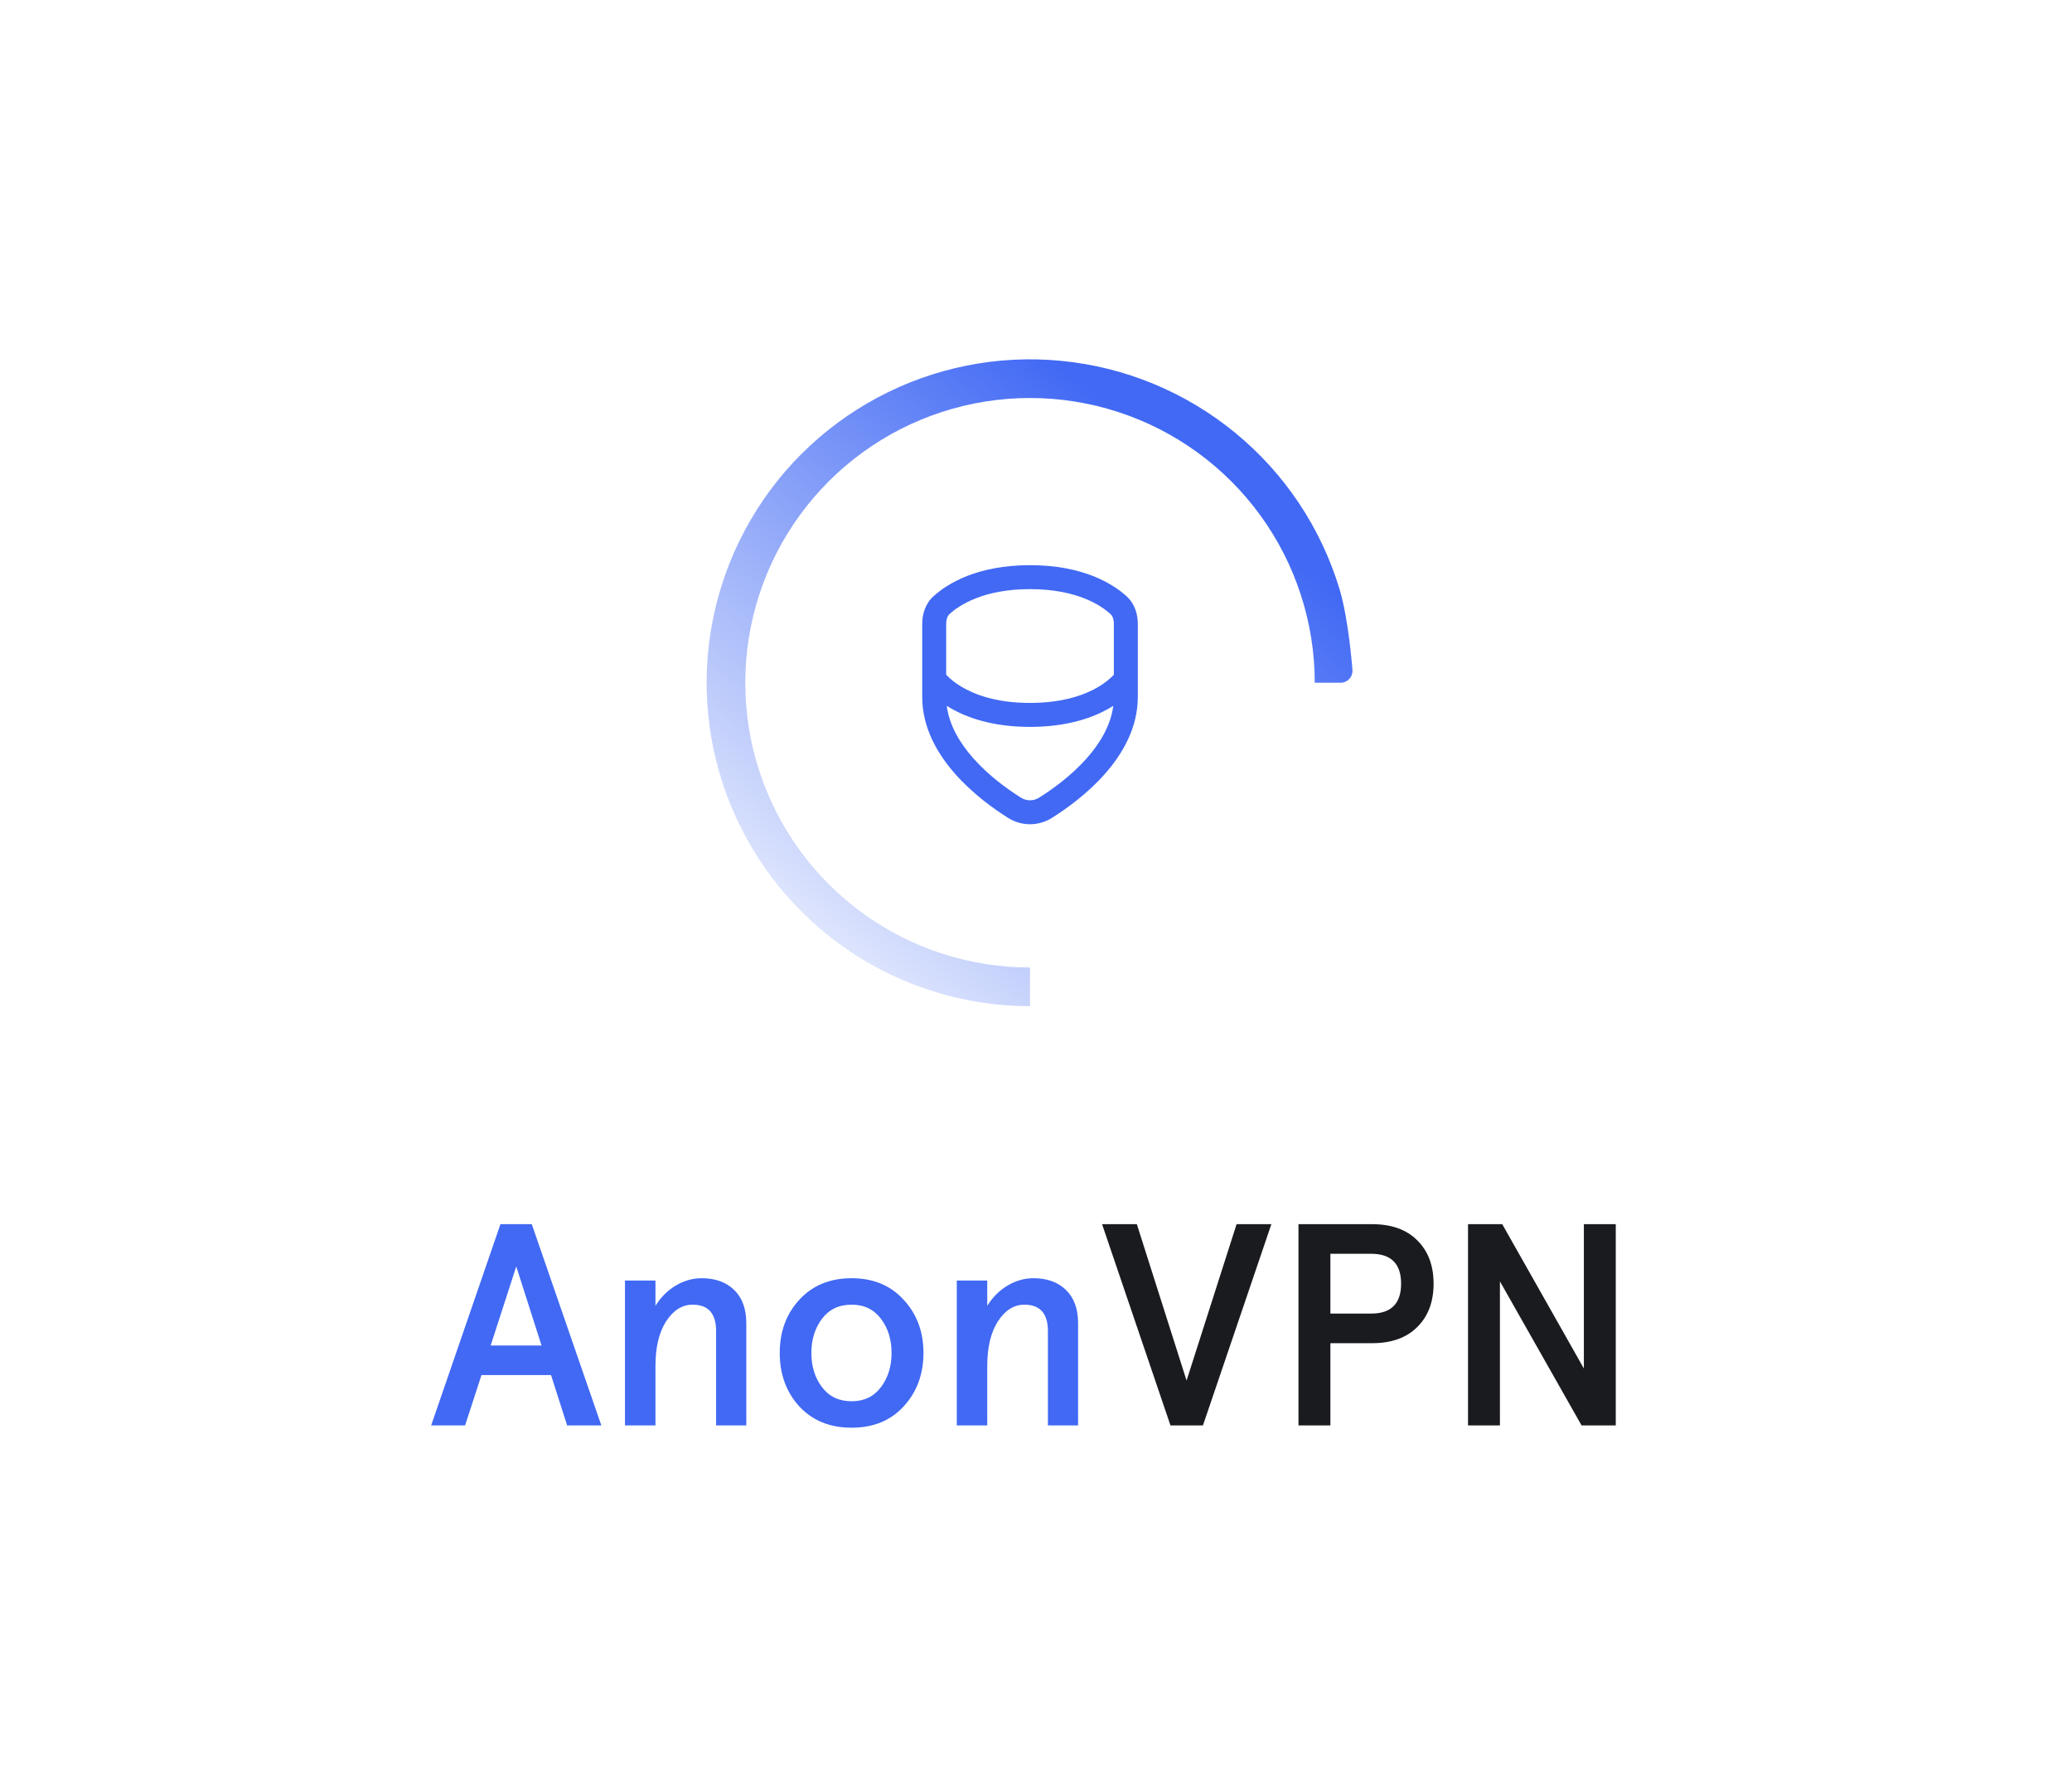
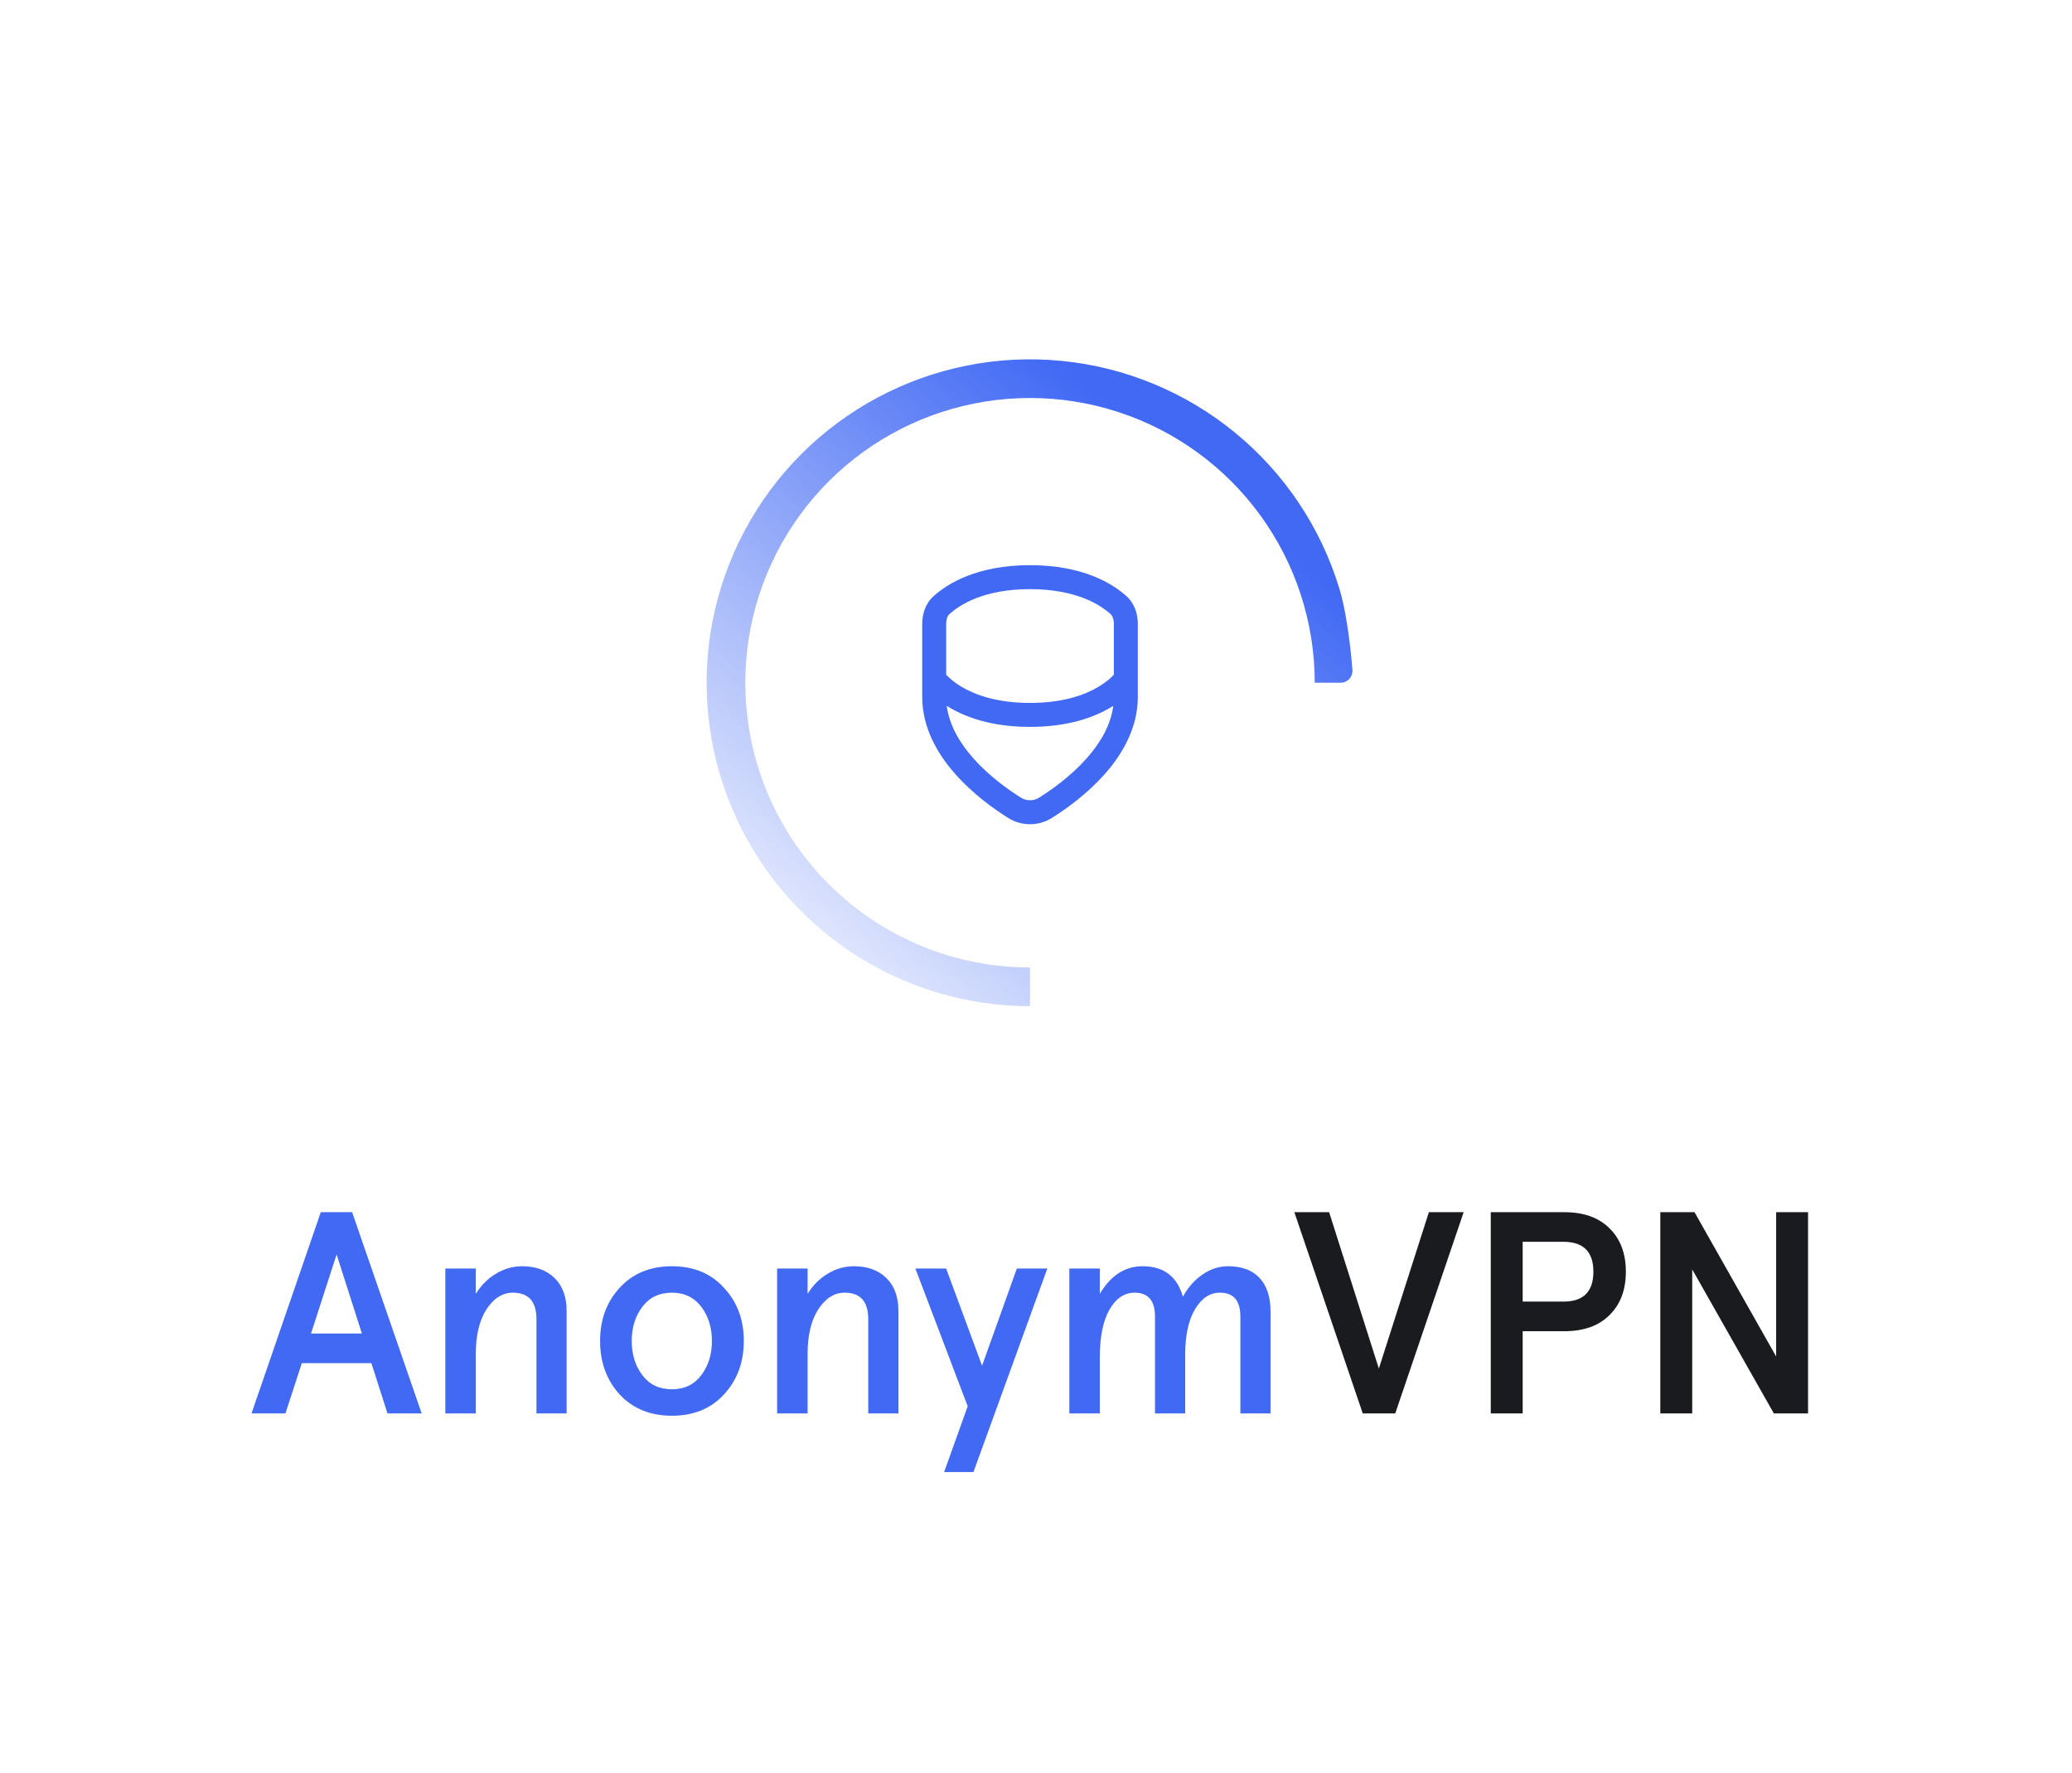
<svg xmlns="http://www.w3.org/2000/svg" id="9223954" viewBox="0 0 173 148">
  <g transform="matrix(1,0,0,1,0,0)">
    <g id="9223954" opacity="1" style="mix-blend-mode:normal">
      <g>
        <g>
          <g transform="matrix(1,0,0,1,20,20)">
            <g id="9223953" opacity="1" style="mix-blend-mode:normal">
              <g>
                <g>
                  <g transform="matrix(1,0,0,1,16,76)">
                    <g id="15526707" opacity="1" style="mix-blend-mode:normal">
                      <g>
                        <g>
-                           <g transform="matrix(1,0,0,1,0,6.2)">
-                             <g id="15526708" opacity="1" style="mix-blend-mode:normal">
+                           <g transform="matrix(1,0,0,1,-15,5.2)">
+                             <g id="29530038" opacity="1" style="mix-blend-mode:normal">
                              <g>
                                <g>
-                                   <path id="15526708_fill_path" d="M0,16.8l5.784,-16.8h2.616l5.808,16.8h-2.856l-1.344,-4.2h-5.808l-1.368,4.2zM4.968,10.128h4.248l-2.112,-6.6zM16.183,16.8v-12.096h2.544v2.112c0.448,-0.72 1.008,-1.28 1.68,-1.68c0.688,-0.416 1.416,-0.624 2.184,-0.624c1.136,0 2.04,0.328 2.712,0.984c0.672,0.656 1.008,1.576 1.008,2.76v8.544h-2.52v-7.872c0,-1.472 -0.656,-2.208 -1.968,-2.208c-0.864,0 -1.6,0.464 -2.208,1.392c-0.592,0.928 -0.888,2.168 -0.888,3.72v4.968zM30.736,15.216c-1.088,-1.2 -1.632,-2.688 -1.632,-4.464c0,-1.776 0.544,-3.256 1.632,-4.44c1.104,-1.2 2.56,-1.8 4.368,-1.8c1.808,0 3.256,0.6 4.344,1.8c1.104,1.184 1.656,2.664 1.656,4.44c0,1.776 -0.552,3.264 -1.656,4.464c-1.088,1.184 -2.536,1.776 -4.344,1.776c-1.808,0 -3.264,-0.592 -4.368,-1.776zM37.553,13.608c0.592,-0.784 0.888,-1.736 0.888,-2.856c0,-1.12 -0.296,-2.072 -0.888,-2.856c-0.592,-0.784 -1.408,-1.176 -2.448,-1.176c-1.056,0 -1.88,0.392 -2.472,1.176c-0.592,0.784 -0.888,1.736 -0.888,2.856c0,1.12 0.296,2.072 0.888,2.856c0.592,0.784 1.416,1.176 2.472,1.176c1.04,0 1.856,-0.392 2.448,-1.176zM43.886,16.8v-12.096h2.544v2.112c0.448,-0.72 1.008,-1.28 1.68,-1.68c0.688,-0.416 1.416,-0.624 2.184,-0.624c1.136,0 2.04,0.328 2.712,0.984c0.672,0.656 1.008,1.576 1.008,2.76v8.544h-2.52v-7.872c0,-1.472 -0.656,-2.208 -1.968,-2.208c-0.864,0 -1.6,0.464 -2.208,1.392c-0.592,0.928 -0.888,2.168 -0.888,3.72v4.968z" fill-rule="nonzero" fill="rgb(65, 105, 244)" fill-opacity="1" style="mix-blend-mode:NORMAL" />
-                                 </g>
-                               </g>
-                             </g>
-                           </g>
-                           <g transform="matrix(1,0,0,1,56.0156,6.2)">
-                             <g id="15526709" opacity="1" style="mix-blend-mode:normal">
-                               <g>
-                                 <g>
-                                   <path id="15526709_fill_path" d="M5.712,16.8l-5.712,-16.8h2.904l4.152,13.056l4.176,-13.056h2.904l-5.712,16.8zM16.4,16.8v-16.8h6.144c1.616,0 2.872,0.448 3.768,1.344c0.912,0.896 1.368,2.104 1.368,3.624c0,1.52 -0.456,2.728 -1.368,3.624c-0.896,0.896 -2.152,1.344 -3.768,1.344h-3.48v6.864zM19.064,7.464h3.408c1.664,0 2.496,-0.832 2.496,-2.496c0,-1.664 -0.832,-2.496 -2.496,-2.496h-3.408zM30.556,16.8v-16.8h2.856l6.816,12.048v-12.048h2.664v16.8h-2.856l-6.816,-12.024v12.024z" fill-rule="nonzero" fill="rgb(25, 27, 31)" fill-opacity="1" style="mix-blend-mode:NORMAL" />
+                                   <g transform="matrix(1,0,0,1,87.0703,0)">
+                                     <g id="29530039" opacity="1" style="mix-blend-mode:normal">
+                                       <g>
+                                         <g>
+                                           <path id="29530039_fill_path" d="M5.712,16.8l-5.712,-16.8h2.904l4.152,13.056l4.176,-13.056h2.904l-5.712,16.8zM16.4,16.8v-16.8h6.144c1.616,0 2.872,0.448 3.768,1.344c0.912,0.896 1.368,2.104 1.368,3.624c0,1.52 -0.456,2.728 -1.368,3.624c-0.896,0.896 -2.152,1.344 -3.768,1.344h-3.48v6.864zM19.064,7.464h3.408c1.664,0 2.496,-0.832 2.496,-2.496c0,-1.664 -0.832,-2.496 -2.496,-2.496h-3.408zM30.556,16.8v-16.8h2.856l6.816,12.048v-12.048h2.664v16.8h-2.856l-6.816,-12.024v12.024z" fill-rule="nonzero" fill="rgb(25, 27, 31)" fill-opacity="1" style="mix-blend-mode:NORMAL" />
+                                         </g>
+                                       </g>
+                                     </g>
+                                   </g>
+                                   <g transform="matrix(1,0,0,1,0,0)">
+                                     <g id="29530040" opacity="1" style="mix-blend-mode:normal">
+                                       <g>
+                                         <g>
+                                           <path id="29530040_fill_path" d="M0,16.8l5.784,-16.8h2.616l5.808,16.8h-2.856l-1.344,-4.2h-5.808l-1.368,4.2zM4.968,10.128h4.248l-2.112,-6.6zM16.183,16.8v-12.096h2.544v2.112c0.448,-0.72 1.008,-1.28 1.68,-1.68c0.688,-0.416 1.416,-0.624 2.184,-0.624c1.136,0 2.04,0.328 2.712,0.984c0.672,0.656 1.008,1.576 1.008,2.76v8.544h-2.52v-7.872c0,-1.472 -0.656,-2.208 -1.968,-2.208c-0.864,0 -1.6,0.464 -2.208,1.392c-0.592,0.928 -0.888,2.168 -0.888,3.72v4.968zM30.736,15.216c-1.088,-1.2 -1.632,-2.688 -1.632,-4.464c0,-1.776 0.544,-3.256 1.632,-4.44c1.104,-1.2 2.56,-1.8 4.368,-1.8c1.808,0 3.256,0.6 4.344,1.8c1.104,1.184 1.656,2.664 1.656,4.44c0,1.776 -0.552,3.264 -1.656,4.464c-1.088,1.184 -2.536,1.776 -4.344,1.776c-1.808,0 -3.264,-0.592 -4.368,-1.776zM37.553,13.608c0.592,-0.784 0.888,-1.736 0.888,-2.856c0,-1.12 -0.296,-2.072 -0.888,-2.856c-0.592,-0.784 -1.408,-1.176 -2.448,-1.176c-1.056,0 -1.88,0.392 -2.472,1.176c-0.592,0.784 -0.888,1.736 -0.888,2.856c0,1.12 0.296,2.072 0.888,2.856c0.592,0.784 1.416,1.176 2.472,1.176c1.04,0 1.856,-0.392 2.448,-1.176zM43.886,16.8v-12.096h2.544v2.112c0.448,-0.72 1.008,-1.28 1.68,-1.68c0.688,-0.416 1.416,-0.624 2.184,-0.624c1.136,0 2.04,0.328 2.712,0.984c0.672,0.656 1.008,1.576 1.008,2.76v8.544h-2.52v-7.872c0,-1.472 -0.656,-2.208 -1.968,-2.208c-0.864,0 -1.6,0.464 -2.208,1.392c-0.592,0.928 -0.888,2.168 -0.888,3.72v4.968zM63.901,4.704h2.544l-6.168,16.992h-2.448l1.968,-5.496l-4.368,-11.496h2.568l3,8.112zM68.284,16.8v-12.096h2.544v2.112c0.912,-1.536 2.104,-2.304 3.576,-2.304c1.76,0 2.88,0.848 3.36,2.544c0.432,-0.784 0.976,-1.4 1.632,-1.848c0.672,-0.464 1.384,-0.696 2.136,-0.696c1.152,0 2.032,0.328 2.64,0.984c0.608,0.656 0.912,1.592 0.912,2.808v8.496h-2.52v-8.088c0,-1.328 -0.568,-1.992 -1.704,-1.992c-0.848,0 -1.544,0.464 -2.088,1.392c-0.544,0.912 -0.816,2.176 -0.816,3.792v4.896h-2.52v-8.088c0,-1.328 -0.568,-1.992 -1.704,-1.992c-0.864,0 -1.568,0.48 -2.112,1.44c-0.528,0.944 -0.792,2.256 -0.792,3.936v4.704z" fill-rule="nonzero" fill="rgb(65, 105, 244)" fill-opacity="1" style="mix-blend-mode:NORMAL" />
+                                         </g>
+                                       </g>
+                                     </g>
+                                   </g>
                                </g>
                              </g>
                            </g>
                          </g>
                        </g>
                      </g>
                    </g>
                  </g>
                  <g transform="matrix(1,0,0,1,27.8164,0)">
                    <g id="9223952" opacity="1" style="mix-blend-mode:normal">
                      <g>
                        <g>
                          <g transform="matrix(1,0,0,1,29.1838,27.1837)">
                            <g id="9223949" opacity="1" style="mix-blend-mode:normal">
                              <g>
                                <g>
                                  <path id="9223949_fill_path" d="M9,0c-4.43,0 -6.905,1.549 -8.058,2.593c-0.716,0.648 -0.942,1.547 -0.942,2.315v6.092c0,2.575 1.277,4.759 2.753,6.43c1.481,1.676 3.245,2.931 4.418,3.668c1.125,0.707 2.534,0.707 3.659,0c1.173,-0.737 2.937,-1.992 4.418,-3.668c1.476,-1.67 2.753,-3.855 2.753,-6.43v-6.092c0,-0.769 -0.226,-1.667 -0.942,-2.315c-1.153,-1.044 -3.628,-2.593 -8.058,-2.593zM2.284,4.076c0.8,-0.724 2.801,-2.076 6.716,-2.076c3.914,0 5.916,1.352 6.716,2.076c0.162,0.147 0.284,0.417 0.284,0.833v4.235c-0.033,0.036 -0.071,0.075 -0.113,0.118c-0.229,0.229 -0.602,0.552 -1.151,0.881c-1.09,0.654 -2.911,1.357 -5.736,1.357c-2.824,0 -4.646,-0.704 -5.736,-1.357c-0.549,-0.329 -0.922,-0.652 -1.151,-0.881c-0.043,-0.043 -0.081,-0.082 -0.113,-0.118v-4.235c0,-0.416 0.122,-0.686 0.284,-0.833zM2.048,11.742c0.207,1.605 1.067,3.077 2.203,4.364c1.304,1.476 2.892,2.613 3.984,3.299c0.474,0.298 1.056,0.298 1.53,0c1.092,-0.686 2.679,-1.823 3.984,-3.299c1.136,-1.286 1.996,-2.759 2.203,-4.364c-0.061,0.039 -0.123,0.077 -0.187,0.116c-1.41,0.846 -3.589,1.643 -6.764,1.643c-3.176,0 -5.354,-0.796 -6.764,-1.643c-0.064,-0.038 -0.127,-0.077 -0.187,-0.116z" fill-rule="evenodd" fill="rgb(65, 105, 244)" fill-opacity="1" style="mix-blend-mode:NORMAL" />
                                </g>
                              </g>
                            </g>
                          </g>
                          <g transform="matrix(0.7071068,0.7071068,-0.7071068,0.7071068,38.1838,-1.183766)">
                            <g id="9223950" opacity="1" style="mix-blend-mode:normal">
                              <g>
                                <g>
                                  <g style="mix-blend-mode:normal">
                                    <defs>
                                      <linearGradient id="lfb57oqc3245515496448039" x1="36" y1="4" x2="45.738" y2="107.257" gradientUnits="userSpaceOnUse">
                                        <stop offset="0%" stop-opacity="1" stop-color="rgb(65, 105, 244)" />
                                        <stop offset="50.16%" stop-opacity="0.129" stop-color="rgb(65, 105, 244)" />
                                        <stop offset="100%" stop-opacity="0" stop-color="rgb(65, 105, 244)" />
                                      </linearGradient>
                                    </defs>
                                    <path id="9223950_fill_path" d="M 39.728 3.189 C 37.382 1.936, 34.876 1.037, 32.268 0.518 C 29.659 0, 27 -0.132, 24.354 0.13 C 21.708 0.392, 19.124 1.037, 16.667 2.055 C 14.21 3.073, 11.926 4.441, 9.871 6.129 C 7.816 7.816, 6.026 9.787, 4.55 11.999 C 3.073 14.21, 1.936 16.616, 1.164 19.162 C 0.391 21.708, 0 24.34, 0 27 C 0 29.66, 0.391 32.292, 1.164 34.838 C 1.936 37.384, 3.073 39.79, 4.55 42.001 C 6.026 44.212, 7.816 46.184, 9.871 47.871 C 11.926 49.559, 14.21 50.927, 16.667 51.945 C 19.124 52.963, 21.708 53.608, 24.354 53.87 C 27 54.132, 29.659 54, 32.268 53.482 C 34.876 52.963, 37.382 52.064, 39.728 50.811 C 42.074 49.559, 44.21 47.974, 46.092 46.092 C 46.092 46.092, 43.81 43.81, 43.81 43.81 C 42.044 45.577, 40.018 47.048, 37.793 48.182 C 35.568 49.316, 33.186 50.091, 30.718 50.481 C 28.25 50.871, 25.75 50.871, 23.282 50.481 C 20.814 50.091, 18.432 49.316, 16.207 48.182 C 13.982 47.048, 11.956 45.577, 10.19 43.81 C 8.423 42.044, 6.952 40.018, 5.818 37.793 C 4.684 35.568, 3.909 33.186, 3.519 30.718 C 3.129 28.25, 3.129 25.75, 3.519 23.282 C 3.909 20.814, 4.684 18.432, 5.818 16.207 C 6.952 13.982, 8.423 11.956, 10.19 10.19 C 11.956 8.423, 13.982 6.952, 16.207 5.818 C 18.432 4.684, 20.814 3.909, 23.282 3.519 C 25.75 3.129, 28.25 3.129, 30.718 3.519 C 33.186 3.909, 35.568 4.684, 37.793 5.818 C 40.018 6.952, 42.044 8.423, 43.81 10.19 C 43.81 10.19, 45.282 8.718, 45.331 8.669 C 45.38 8.62, 45.422 8.568, 45.46 8.51 C 45.498 8.452, 45.529 8.392, 45.554 8.328 C 45.58 8.263, 45.598 8.199, 45.609 8.13 C 45.621 8.062, 45.626 7.995, 45.623 7.926 C 45.621 7.856, 45.611 7.79, 45.594 7.722 C 45.578 7.655, 45.555 7.592, 45.525 7.529 C 45.495 7.467, 45.46 7.41, 45.418 7.354 C 45.376 7.299, 45.329 7.25, 45.277 7.205 C 45.224 7.16, 42.074 4.441, 39.728 3.189 Z" fill-rule="nonzero" fill="url(#lfb57oqc3245515496448039)" />
                                  </g>
                                </g>
                              </g>
                            </g>
                          </g>
                        </g>
                      </g>
                    </g>
                  </g>
                </g>
              </g>
            </g>
          </g>
        </g>
      </g>
    </g>
  </g>
  <animateTransform href="#9223950" attributeName="transform" type="rotate" values="0 27 27;360 27 27" dur="1.2s" repeatCount="indefinite" calcMode="spline" keyTimes="0;1" keySplines="0 0 1 1" additive="sum" fill="freeze" />
</svg>
